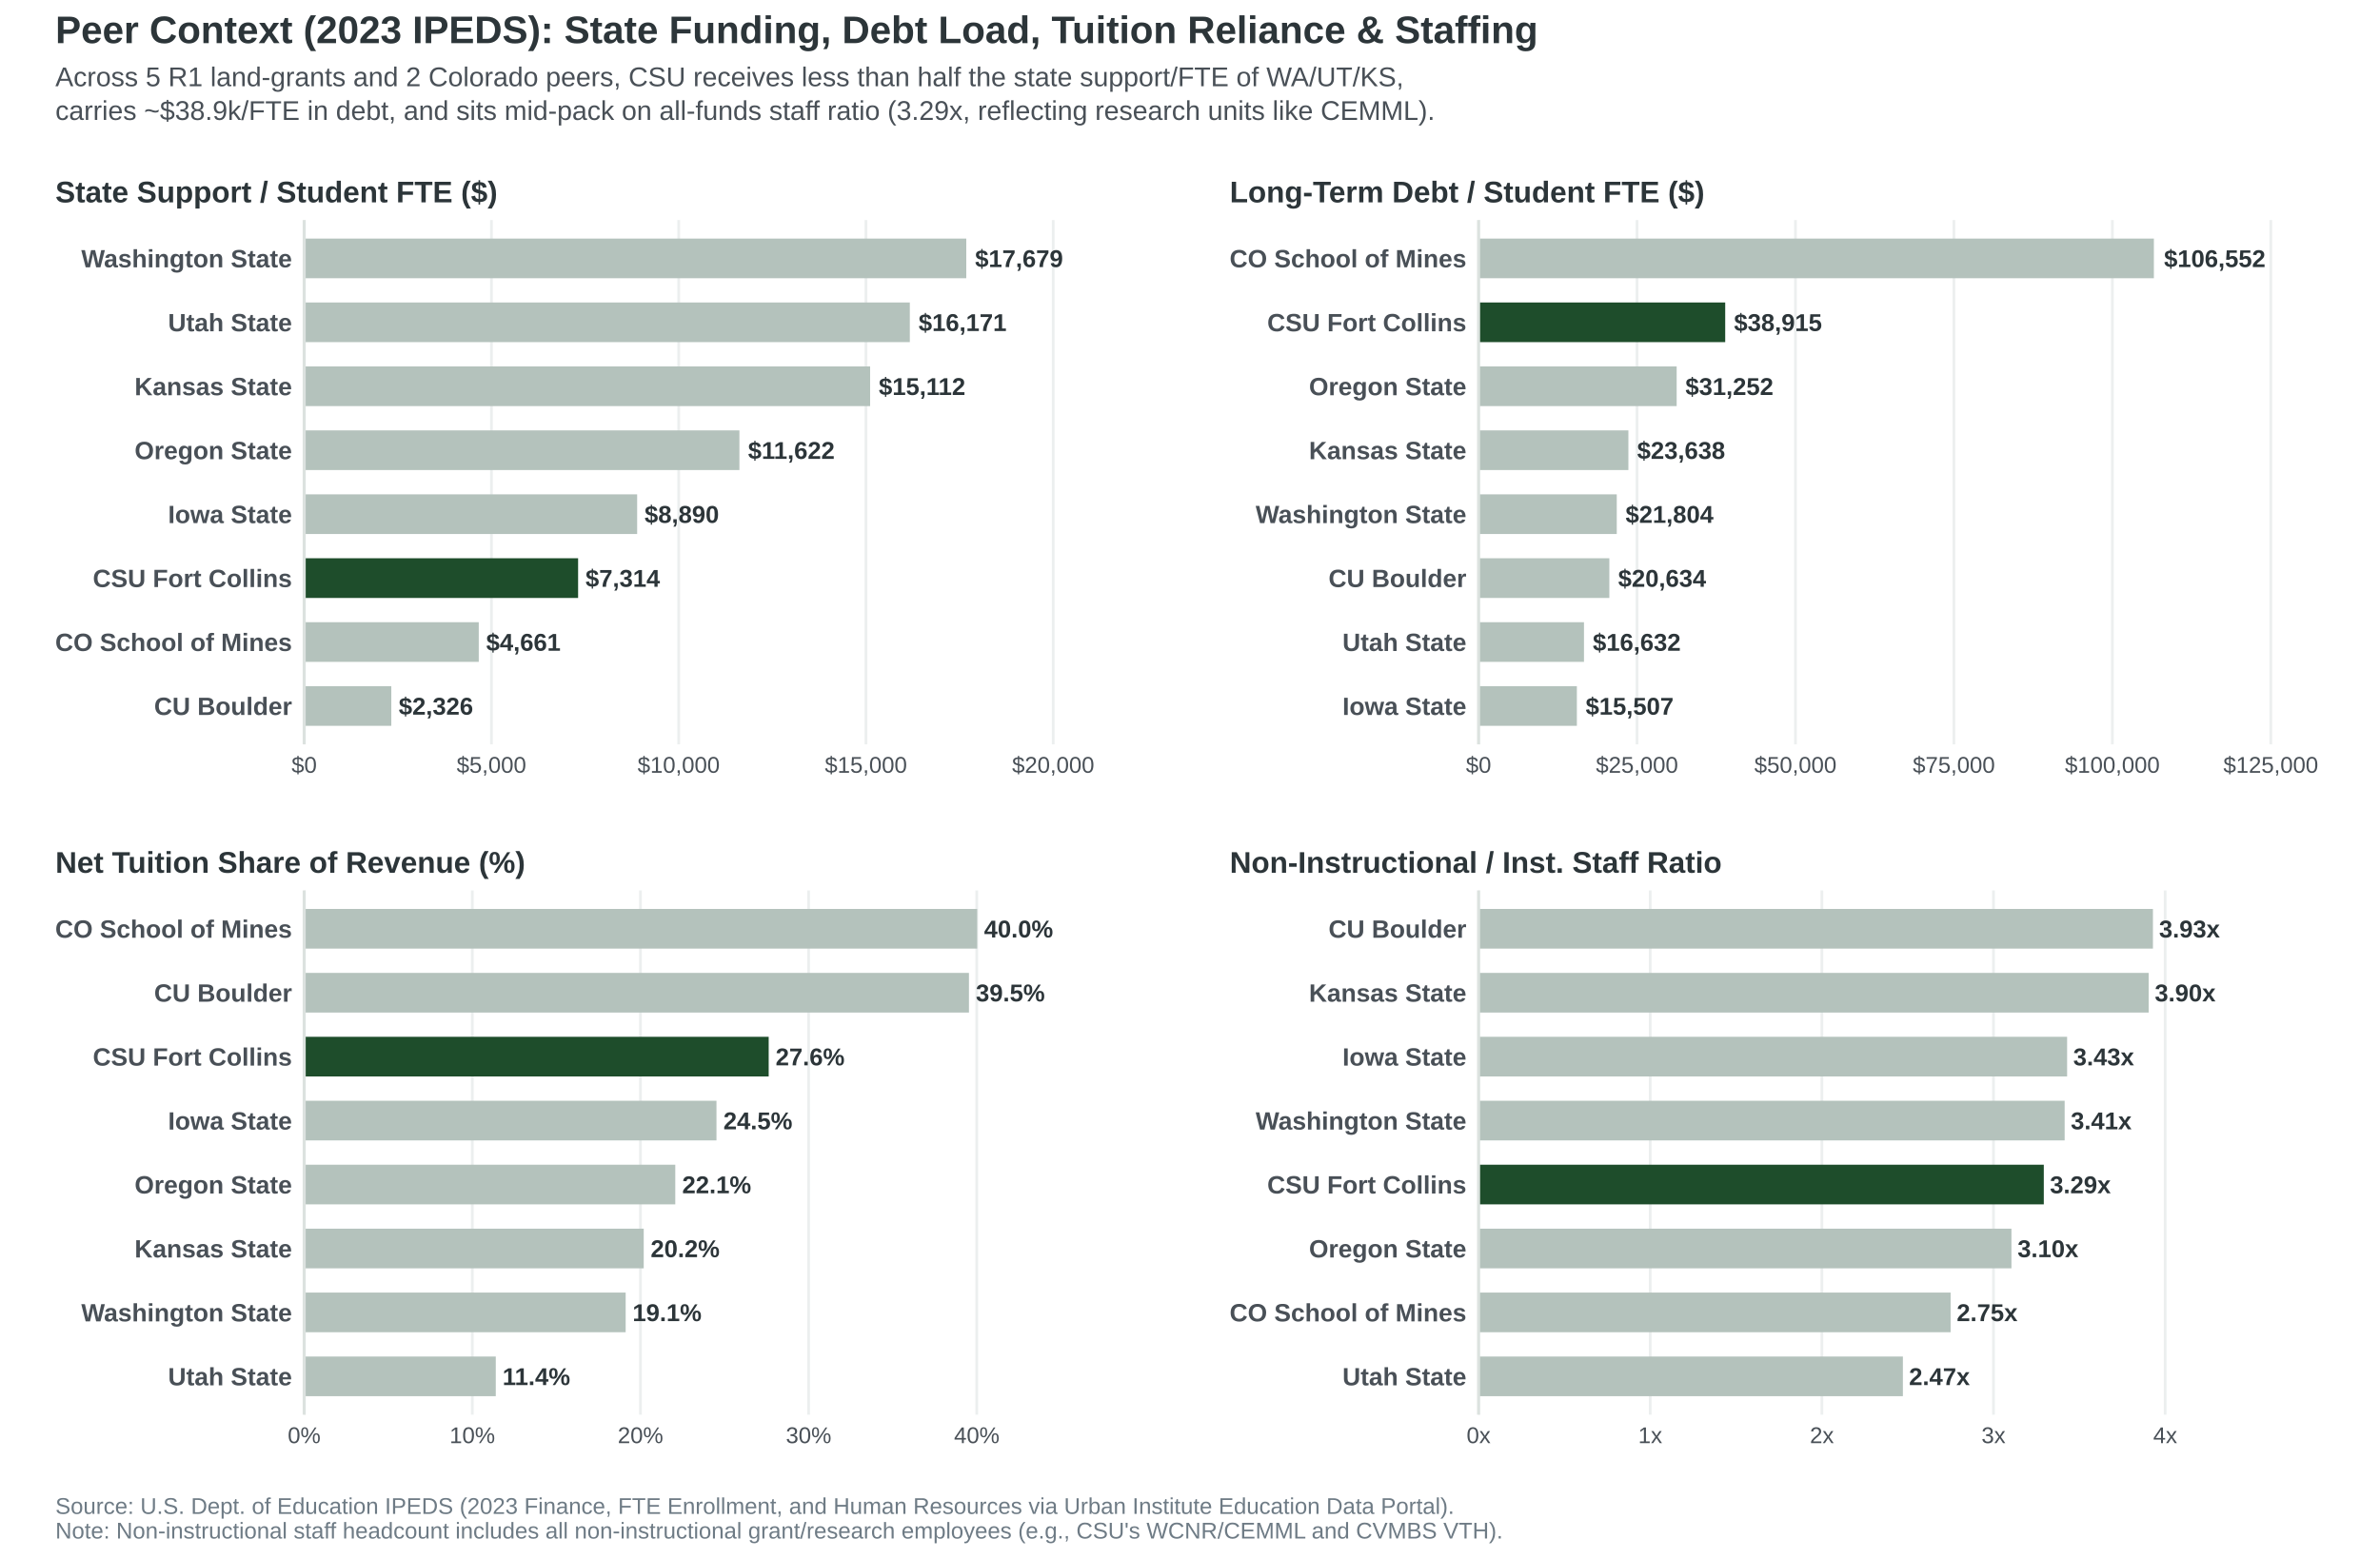
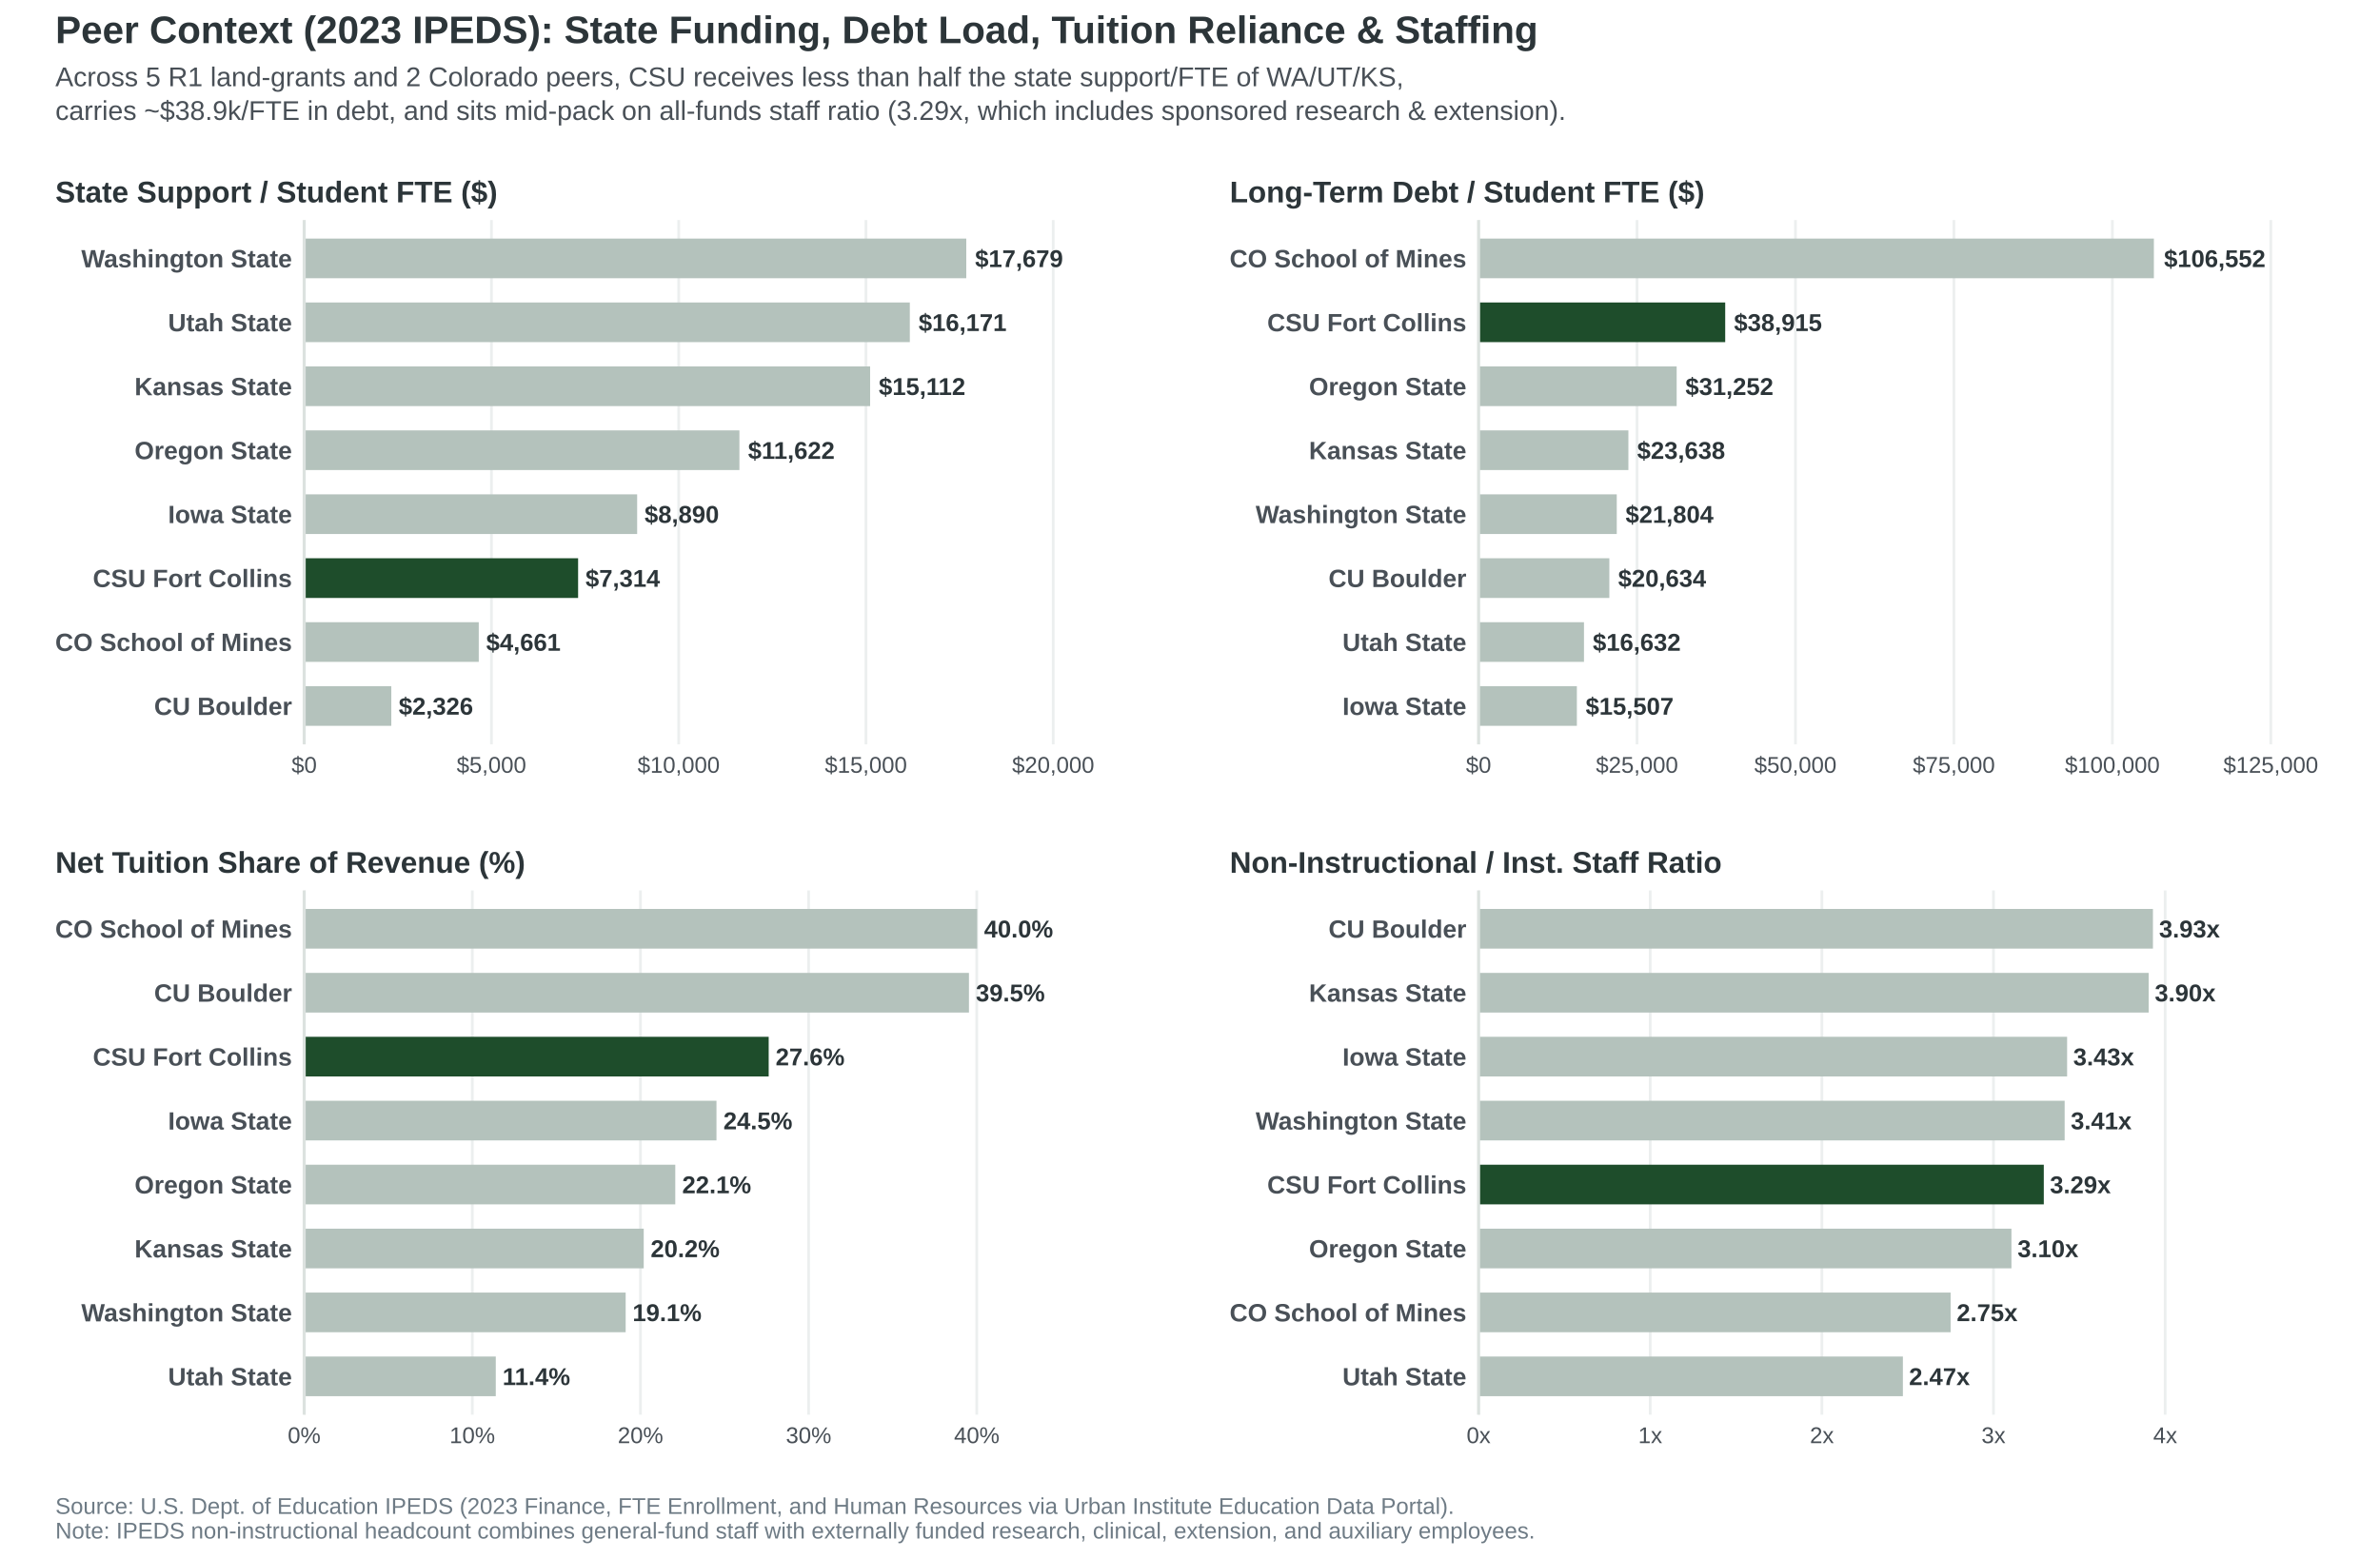
<svg xmlns="http://www.w3.org/2000/svg" width="835.20pt" height="547.20pt" viewBox="0 0 835.20 547.20">
  <g class="svglite">
    <defs>
      <style type="text/css">
    .svglite line, .svglite polyline, .svglite polygon, .svglite path, .svglite rect, .svglite circle {
      fill: none;
      stroke: #000000;
      stroke-linecap: round;
      stroke-linejoin: round;
      stroke-miterlimit: 10.00;
    }
    .svglite text {
      white-space: pre;
    }
    .svglite g.glyphgroup path {
      fill: inherit;
      stroke: none;
    }
  </style>
    </defs>
    <rect width="100%" height="100%" style="stroke: none; fill: #FFFFFF;" />
    <defs>
      <clipPath id="cpMC4wMHw4MzUuMjB8MC4wMHw1NDcuMjA=">
        <rect x="0.00" y="0.00" width="835.20" height="547.20" />
      </clipPath>
    </defs>
    <g clip-path="url(#cpMC4wMHw4MzUuMjB8MC4wMHw1NDcuMjA=)">
      <rect x="0.00" y="0.00" width="835.20" height="547.20" style="stroke-width: 1.07; stroke: #FFFFFF; fill: #FFFFFF;" />
    </g>
    <defs>
      <clipPath id="cpMTA2Ljc1fDgxMy43OHw3Ny4yM3w0OTYuNTg=">
        <rect x="106.75" y="77.23" width="707.03" height="419.36" />
      </clipPath>
    </defs>
    <g clip-path="url(#cpMTA2Ljc1fDgxMy43OHw3Ny4yM3w0OTYuNTg=)">
</g>
    <g clip-path="url(#cpMC4wMHw4MzUuMjB8MC4wMHw1NDcuMjA=)">
</g>
    <defs>
      <clipPath id="cpMTA2Ljc1fDgxMy43OHw3Ny4yM3wyNjEuMjc=">
        <rect x="106.75" y="77.23" width="707.03" height="184.05" />
      </clipPath>
    </defs>
    <g clip-path="url(#cpMTA2Ljc1fDgxMy43OHw3Ny4yM3wyNjEuMjc=)">
</g>
    <g clip-path="url(#cpMC4wMHw4MzUuMjB8MC4wMHw1NDcuMjA=)">
</g>
    <g clip-path="url(#cpMTA2Ljc1fDgxMy43OHw3Ny4yM3wyNjEuMjc=)">
</g>
    <g clip-path="url(#cpMC4wMHw4MzUuMjB8MC4wMHw1NDcuMjA=)">
</g>
    <defs>
      <clipPath id="cpNS40OHw0MTcuNjB8NDkuNTd8Mjg0Ljg4">
        <rect x="5.48" y="49.57" width="412.12" height="235.31" />
      </clipPath>
    </defs>
    <g clip-path="url(#cpNS40OHw0MTcuNjB8NDkuNTd8Mjg0Ljg4)">
      <rect x="5.48" y="49.57" width="412.12" height="235.31" style="stroke-width: 0.92; stroke: none; fill: #FFFFFF;" />
    </g>
    <g clip-path="url(#cpMC4wMHw4MzUuMjB8MC4wMHw1NDcuMjA=)">
</g>
    <defs>
      <clipPath id="cpNDE3LjYwfDgyOS43Mnw0OS41N3wyODQuODg=">
        <rect x="417.60" y="49.57" width="412.12" height="235.31" />
      </clipPath>
    </defs>
    <g clip-path="url(#cpNDE3LjYwfDgyOS43Mnw0OS41N3wyODQuODg=)">
      <rect x="417.60" y="49.57" width="412.12" height="235.31" style="stroke-width: 0.92; stroke: none; fill: #FFFFFF;" />
    </g>
    <g clip-path="url(#cpMC4wMHw4MzUuMjB8MC4wMHw1NDcuMjA=)">
</g>
    <defs>
      <clipPath id="cpMTA2Ljc1fDQwMS42Nnw3Ny4yM3wyNjEuMjc=">
        <rect x="106.75" y="77.23" width="294.91" height="184.05" />
      </clipPath>
    </defs>
    <g clip-path="url(#cpMTA2Ljc1fDQwMS42Nnw3Ny4yM3wyNjEuMjc=)">
      <rect x="106.75" y="77.23" width="294.91" height="184.05" style="stroke-width: 0.92; stroke: none; fill: #FFFFFF;" />
      <polyline points="106.75,261.27 106.75,77.23 " style="stroke-width: 0.96; stroke: #ECEFEF; stroke-linecap: butt;" />
      <polyline points="172.46,261.27 172.46,77.23 " style="stroke-width: 0.96; stroke: #ECEFEF; stroke-linecap: butt;" />
      <polyline points="238.17,261.27 238.17,77.23 " style="stroke-width: 0.96; stroke: #ECEFEF; stroke-linecap: butt;" />
      <polyline points="303.88,261.27 303.88,77.23 " style="stroke-width: 0.96; stroke: #ECEFEF; stroke-linecap: butt;" />
      <polyline points="369.59,261.27 369.59,77.23 " style="stroke-width: 0.96; stroke: #ECEFEF; stroke-linecap: butt;" />
      <rect x="106.75" y="195.96" width="96.12" height="13.92" style="stroke-width: 0.92; stroke: none; stroke-linecap: butt; stroke-linejoin: miter; fill: #1E4D2B;" />
      <rect x="106.75" y="218.40" width="61.26" height="13.92" style="stroke-width: 0.92; stroke: none; stroke-linecap: butt; stroke-linejoin: miter; fill: #B4C2BC;" />
      <rect x="106.75" y="151.07" width="152.73" height="13.92" style="stroke-width: 0.92; stroke: none; stroke-linecap: butt; stroke-linejoin: miter; fill: #B4C2BC;" />
      <rect x="106.75" y="128.63" width="198.60" height="13.92" style="stroke-width: 0.92; stroke: none; stroke-linecap: butt; stroke-linejoin: miter; fill: #B4C2BC;" />
      <rect x="106.75" y="83.74" width="232.34" height="13.92" style="stroke-width: 0.92; stroke: none; stroke-linecap: butt; stroke-linejoin: miter; fill: #B4C2BC;" />
      <rect x="106.75" y="240.85" width="30.57" height="13.92" style="stroke-width: 0.92; stroke: none; stroke-linecap: butt; stroke-linejoin: miter; fill: #B4C2BC;" />
      <rect x="106.75" y="106.18" width="212.53" height="13.92" style="stroke-width: 0.92; stroke: none; stroke-linecap: butt; stroke-linejoin: miter; fill: #B4C2BC;" />
      <rect x="106.75" y="173.52" width="116.84" height="13.92" style="stroke-width: 0.92; stroke: none; stroke-linecap: butt; stroke-linejoin: miter; fill: #B4C2BC;" />
      <text x="205.48" y="205.97" style="font-size: 8.54px; font-weight: bold;fill: #2C3539; font-family: &quot;Arial&quot;;" textLength="26.12px" lengthAdjust="spacingAndGlyphs">$7,314</text>
      <text x="170.62" y="228.42" style="font-size: 8.54px; font-weight: bold;fill: #2C3539; font-family: &quot;Arial&quot;;" textLength="26.12px" lengthAdjust="spacingAndGlyphs">$4,661</text>
      <text x="262.52" y="161.08" style="font-size: 8.54px; font-weight: bold;fill: #2C3539; font-family: &quot;Arial&quot;;" textLength="30.41px" lengthAdjust="spacingAndGlyphs">$11,622</text>
      <text x="308.39" y="138.64" style="font-size: 8.54px; font-weight: bold;fill: #2C3539; font-family: &quot;Arial&quot;;" textLength="30.41px" lengthAdjust="spacingAndGlyphs">$15,112</text>
      <text x="342.18" y="93.75" style="font-size: 8.54px; font-weight: bold;fill: #2C3539; font-family: &quot;Arial&quot;;" textLength="30.88px" lengthAdjust="spacingAndGlyphs">$17,679</text>
      <text x="139.93" y="250.86" style="font-size: 8.54px; font-weight: bold;fill: #2C3539; font-family: &quot;Arial&quot;;" textLength="26.12px" lengthAdjust="spacingAndGlyphs">$2,326</text>
      <text x="322.36" y="116.19" style="font-size: 8.54px; font-weight: bold;fill: #2C3539; font-family: &quot;Arial&quot;;" textLength="30.88px" lengthAdjust="spacingAndGlyphs">$16,171</text>
      <text x="226.20" y="183.53" style="font-size: 8.54px; font-weight: bold;fill: #2C3539; font-family: &quot;Arial&quot;;" textLength="26.12px" lengthAdjust="spacingAndGlyphs">$8,890</text>
    </g>
    <g clip-path="url(#cpMC4wMHw4MzUuMjB8MC4wMHw1NDcuMjA=)">
      <polyline points="106.75,261.27 106.75,77.23 " style="stroke-width: 1.07; stroke: #DCE2DF; stroke-linecap: butt;" />
      <text x="102.49" y="250.96" text-anchor="end" style="font-size: 8.80px; font-weight: bold;fill: #495057; font-family: &quot;Arial&quot;;" textLength="48.39px" lengthAdjust="spacingAndGlyphs">CU Boulder</text>
      <text x="102.49" y="228.51" text-anchor="end" style="font-size: 8.80px; font-weight: bold;fill: #495057; font-family: &quot;Arial&quot;;" textLength="83.06px" lengthAdjust="spacingAndGlyphs">CO School of Mines</text>
      <text x="102.49" y="206.07" text-anchor="end" style="font-size: 8.80px; font-weight: bold;fill: #495057; font-family: &quot;Arial&quot;;" textLength="69.88px" lengthAdjust="spacingAndGlyphs">CSU Fort Collins</text>
      <text x="102.49" y="183.62" text-anchor="end" style="font-size: 8.80px; font-weight: bold;fill: #495057; font-family: &quot;Arial&quot;;" textLength="43.48px" lengthAdjust="spacingAndGlyphs">Iowa State</text>
      <text x="102.49" y="161.18" text-anchor="end" style="font-size: 8.80px; font-weight: bold;fill: #495057; font-family: &quot;Arial&quot;;" textLength="55.22px" lengthAdjust="spacingAndGlyphs">Oregon State</text>
      <text x="102.49" y="138.73" text-anchor="end" style="font-size: 8.80px; font-weight: bold;fill: #495057; font-family: &quot;Arial&quot;;" textLength="55.23px" lengthAdjust="spacingAndGlyphs">Kansas State</text>
      <text x="102.49" y="116.29" text-anchor="end" style="font-size: 8.80px; font-weight: bold;fill: #495057; font-family: &quot;Arial&quot;;" textLength="43.48px" lengthAdjust="spacingAndGlyphs">Utah State</text>
      <text x="102.49" y="93.84" text-anchor="end" style="font-size: 8.80px; font-weight: bold;fill: #495057; font-family: &quot;Arial&quot;;" textLength="73.92px" lengthAdjust="spacingAndGlyphs">Washington State</text>
      <text x="106.75" y="271.24" text-anchor="middle" style="font-size: 7.98px;fill: #495057; font-family: &quot;Arial&quot;;" textLength="8.88px" lengthAdjust="spacingAndGlyphs">$0</text>
      <text x="172.46" y="271.24" text-anchor="middle" style="font-size: 7.98px;fill: #495057; font-family: &quot;Arial&quot;;" textLength="24.41px" lengthAdjust="spacingAndGlyphs">$5,000</text>
      <text x="238.17" y="271.24" text-anchor="middle" style="font-size: 7.98px;fill: #495057; font-family: &quot;Arial&quot;;" textLength="28.84px" lengthAdjust="spacingAndGlyphs">$10,000</text>
      <text x="303.88" y="271.24" text-anchor="middle" style="font-size: 7.98px;fill: #495057; font-family: &quot;Arial&quot;;" textLength="28.84px" lengthAdjust="spacingAndGlyphs">$15,000</text>
      <text x="369.59" y="271.24" text-anchor="middle" style="font-size: 7.98px;fill: #495057; font-family: &quot;Arial&quot;;" textLength="28.84px" lengthAdjust="spacingAndGlyphs">$20,000</text>
      <text x="19.43" y="71.03" style="font-size: 10.50px; font-weight: bold;fill: #2C3539; font-family: &quot;Arial&quot;;" textLength="155.16px" lengthAdjust="spacingAndGlyphs">State Support / Student FTE ($)</text>
    </g>
    <defs>
      <clipPath id="cpNTE4Ljg3fDgxMy43OHw3Ny4yM3wyNjEuMjc=">
        <rect x="518.87" y="77.23" width="294.91" height="184.05" />
      </clipPath>
    </defs>
    <g clip-path="url(#cpNTE4Ljg3fDgxMy43OHw3Ny4yM3wyNjEuMjc=)">
      <rect x="518.87" y="77.23" width="294.91" height="184.05" style="stroke-width: 0.92; stroke: none; fill: #FFFFFF;" />
      <polyline points="518.87,261.27 518.87,77.23 " style="stroke-width: 0.96; stroke: #ECEFEF; stroke-linecap: butt;" />
      <polyline points="574.47,261.27 574.47,77.23 " style="stroke-width: 0.96; stroke: #ECEFEF; stroke-linecap: butt;" />
      <polyline points="630.07,261.27 630.07,77.23 " style="stroke-width: 0.96; stroke: #ECEFEF; stroke-linecap: butt;" />
      <polyline points="685.67,261.27 685.67,77.23 " style="stroke-width: 0.96; stroke: #ECEFEF; stroke-linecap: butt;" />
      <polyline points="741.28,261.27 741.28,77.23 " style="stroke-width: 0.96; stroke: #ECEFEF; stroke-linecap: butt;" />
      <polyline points="796.88,261.27 796.88,77.23 " style="stroke-width: 0.96; stroke: #ECEFEF; stroke-linecap: butt;" />
      <rect x="518.87" y="106.18" width="86.55" height="13.92" style="stroke-width: 0.92; stroke: none; stroke-linecap: butt; stroke-linejoin: miter; fill: #1E4D2B;" />
      <rect x="518.87" y="83.74" width="236.98" height="13.92" style="stroke-width: 0.92; stroke: none; stroke-linecap: butt; stroke-linejoin: miter; fill: #B4C2BC;" />
      <rect x="518.87" y="128.63" width="69.51" height="13.92" style="stroke-width: 0.92; stroke: none; stroke-linecap: butt; stroke-linejoin: miter; fill: #B4C2BC;" />
      <rect x="518.87" y="151.07" width="52.57" height="13.92" style="stroke-width: 0.92; stroke: none; stroke-linecap: butt; stroke-linejoin: miter; fill: #B4C2BC;" />
      <rect x="518.87" y="173.52" width="48.49" height="13.92" style="stroke-width: 0.92; stroke: none; stroke-linecap: butt; stroke-linejoin: miter; fill: #B4C2BC;" />
      <rect x="518.87" y="195.96" width="45.89" height="13.92" style="stroke-width: 0.92; stroke: none; stroke-linecap: butt; stroke-linejoin: miter; fill: #B4C2BC;" />
      <rect x="518.87" y="218.40" width="36.99" height="13.92" style="stroke-width: 0.92; stroke: none; stroke-linecap: butt; stroke-linejoin: miter; fill: #B4C2BC;" />
      <rect x="518.87" y="240.85" width="34.49" height="13.92" style="stroke-width: 0.92; stroke: none; stroke-linecap: butt; stroke-linejoin: miter; fill: #B4C2BC;" />
      <text x="608.51" y="116.19" style="font-size: 8.54px; font-weight: bold;fill: #2C3539; font-family: &quot;Arial&quot;;" textLength="30.88px" lengthAdjust="spacingAndGlyphs">$38,915</text>
      <text x="759.41" y="93.75" style="font-size: 8.54px; font-weight: bold;fill: #2C3539; font-family: &quot;Arial&quot;;" textLength="35.62px" lengthAdjust="spacingAndGlyphs">$106,552</text>
      <text x="591.46" y="138.64" style="font-size: 8.54px; font-weight: bold;fill: #2C3539; font-family: &quot;Arial&quot;;" textLength="30.88px" lengthAdjust="spacingAndGlyphs">$31,252</text>
      <text x="574.53" y="161.08" style="font-size: 8.54px; font-weight: bold;fill: #2C3539; font-family: &quot;Arial&quot;;" textLength="30.88px" lengthAdjust="spacingAndGlyphs">$23,638</text>
      <text x="570.45" y="183.53" style="font-size: 8.54px; font-weight: bold;fill: #2C3539; font-family: &quot;Arial&quot;;" textLength="30.88px" lengthAdjust="spacingAndGlyphs">$21,804</text>
      <text x="567.85" y="205.97" style="font-size: 8.54px; font-weight: bold;fill: #2C3539; font-family: &quot;Arial&quot;;" textLength="30.88px" lengthAdjust="spacingAndGlyphs">$20,634</text>
      <text x="558.95" y="228.42" style="font-size: 8.54px; font-weight: bold;fill: #2C3539; font-family: &quot;Arial&quot;;" textLength="30.88px" lengthAdjust="spacingAndGlyphs">$16,632</text>
      <text x="556.45" y="250.86" style="font-size: 8.54px; font-weight: bold;fill: #2C3539; font-family: &quot;Arial&quot;;" textLength="30.88px" lengthAdjust="spacingAndGlyphs">$15,507</text>
    </g>
    <g clip-path="url(#cpMC4wMHw4MzUuMjB8MC4wMHw1NDcuMjA=)">
      <polyline points="518.87,261.27 518.87,77.23 " style="stroke-width: 1.07; stroke: #DCE2DF; stroke-linecap: butt;" />
      <text x="514.61" y="250.96" text-anchor="end" style="font-size: 8.80px; font-weight: bold;fill: #495057; font-family: &quot;Arial&quot;;" textLength="43.48px" lengthAdjust="spacingAndGlyphs">Iowa State</text>
      <text x="514.61" y="228.51" text-anchor="end" style="font-size: 8.80px; font-weight: bold;fill: #495057; font-family: &quot;Arial&quot;;" textLength="43.48px" lengthAdjust="spacingAndGlyphs">Utah State</text>
      <text x="514.61" y="206.07" text-anchor="end" style="font-size: 8.80px; font-weight: bold;fill: #495057; font-family: &quot;Arial&quot;;" textLength="48.39px" lengthAdjust="spacingAndGlyphs">CU Boulder</text>
      <text x="514.61" y="183.62" text-anchor="end" style="font-size: 8.80px; font-weight: bold;fill: #495057; font-family: &quot;Arial&quot;;" textLength="73.92px" lengthAdjust="spacingAndGlyphs">Washington State</text>
      <text x="514.61" y="161.18" text-anchor="end" style="font-size: 8.80px; font-weight: bold;fill: #495057; font-family: &quot;Arial&quot;;" textLength="55.23px" lengthAdjust="spacingAndGlyphs">Kansas State</text>
      <text x="514.61" y="138.73" text-anchor="end" style="font-size: 8.80px; font-weight: bold;fill: #495057; font-family: &quot;Arial&quot;;" textLength="55.22px" lengthAdjust="spacingAndGlyphs">Oregon State</text>
      <text x="514.61" y="116.29" text-anchor="end" style="font-size: 8.80px; font-weight: bold;fill: #495057; font-family: &quot;Arial&quot;;" textLength="69.88px" lengthAdjust="spacingAndGlyphs">CSU Fort Collins</text>
      <text x="514.61" y="93.84" text-anchor="end" style="font-size: 8.80px; font-weight: bold;fill: #495057; font-family: &quot;Arial&quot;;" textLength="83.06px" lengthAdjust="spacingAndGlyphs">CO School of Mines</text>
      <text x="518.87" y="271.24" text-anchor="middle" style="font-size: 7.98px;fill: #495057; font-family: &quot;Arial&quot;;" textLength="8.88px" lengthAdjust="spacingAndGlyphs">$0</text>
      <text x="574.47" y="271.24" text-anchor="middle" style="font-size: 7.98px;fill: #495057; font-family: &quot;Arial&quot;;" textLength="28.84px" lengthAdjust="spacingAndGlyphs">$25,000</text>
      <text x="630.07" y="271.24" text-anchor="middle" style="font-size: 7.98px;fill: #495057; font-family: &quot;Arial&quot;;" textLength="28.84px" lengthAdjust="spacingAndGlyphs">$50,000</text>
      <text x="685.67" y="271.24" text-anchor="middle" style="font-size: 7.98px;fill: #495057; font-family: &quot;Arial&quot;;" textLength="28.84px" lengthAdjust="spacingAndGlyphs">$75,000</text>
      <text x="741.28" y="271.24" text-anchor="middle" style="font-size: 7.98px;fill: #495057; font-family: &quot;Arial&quot;;" textLength="33.28px" lengthAdjust="spacingAndGlyphs">$100,000</text>
      <text x="796.88" y="271.24" text-anchor="middle" style="font-size: 7.98px;fill: #495057; font-family: &quot;Arial&quot;;" textLength="33.28px" lengthAdjust="spacingAndGlyphs">$125,000</text>
      <text x="431.55" y="71.03" style="font-size: 10.50px; font-weight: bold;fill: #2C3539; font-family: &quot;Arial&quot;;" textLength="166.61px" lengthAdjust="spacingAndGlyphs">Long-Term Debt / Student FTE ($)</text>
    </g>
    <defs>
      <clipPath id="cpMTA2Ljc1fDgxMy43OHwzMTIuNTR8NDk2LjU4">
        <rect x="106.75" y="312.54" width="707.03" height="184.05" />
      </clipPath>
    </defs>
    <g clip-path="url(#cpMTA2Ljc1fDgxMy43OHwzMTIuNTR8NDk2LjU4)">
</g>
    <g clip-path="url(#cpMC4wMHw4MzUuMjB8MC4wMHw1NDcuMjA=)">
</g>
    <g clip-path="url(#cpMTA2Ljc1fDgxMy43OHwzMTIuNTR8NDk2LjU4)">
</g>
    <g clip-path="url(#cpMC4wMHw4MzUuMjB8MC4wMHw1NDcuMjA=)">
</g>
    <defs>
      <clipPath id="cpNS40OHw0MTcuNjB8Mjg0Ljg4fDUyMC4xOQ==">
        <rect x="5.48" y="284.88" width="412.12" height="235.31" />
      </clipPath>
    </defs>
    <g clip-path="url(#cpNS40OHw0MTcuNjB8Mjg0Ljg4fDUyMC4xOQ==)">
      <rect x="5.48" y="284.88" width="412.12" height="235.31" style="stroke-width: 0.92; stroke: none; fill: #FFFFFF;" />
    </g>
    <g clip-path="url(#cpMC4wMHw4MzUuMjB8MC4wMHw1NDcuMjA=)">
</g>
    <defs>
      <clipPath id="cpNDE3LjYwfDgyOS43MnwyODQuODh8NTIwLjE5">
        <rect x="417.60" y="284.88" width="412.12" height="235.31" />
      </clipPath>
    </defs>
    <g clip-path="url(#cpNDE3LjYwfDgyOS43MnwyODQuODh8NTIwLjE5)">
      <rect x="417.60" y="284.88" width="412.12" height="235.31" style="stroke-width: 0.92; stroke: none; fill: #FFFFFF;" />
    </g>
    <g clip-path="url(#cpMC4wMHw4MzUuMjB8MC4wMHw1NDcuMjA=)">
</g>
    <defs>
      <clipPath id="cpMTA2Ljc1fDQwMS42NnwzMTIuNTR8NDk2LjU4">
        <rect x="106.75" y="312.54" width="294.91" height="184.05" />
      </clipPath>
    </defs>
    <g clip-path="url(#cpMTA2Ljc1fDQwMS42NnwzMTIuNTR8NDk2LjU4)">
      <rect x="106.75" y="312.54" width="294.91" height="184.05" style="stroke-width: 0.92; stroke: none; fill: #FFFFFF;" />
      <polyline points="106.75,496.58 106.75,312.54 " style="stroke-width: 0.96; stroke: #ECEFEF; stroke-linecap: butt;" />
      <polyline points="165.75,496.58 165.75,312.54 " style="stroke-width: 0.96; stroke: #ECEFEF; stroke-linecap: butt;" />
      <polyline points="224.76,496.58 224.76,312.54 " style="stroke-width: 0.96; stroke: #ECEFEF; stroke-linecap: butt;" />
      <polyline points="283.77,496.58 283.77,312.54 " style="stroke-width: 0.96; stroke: #ECEFEF; stroke-linecap: butt;" />
      <polyline points="342.77,496.58 342.77,312.54 " style="stroke-width: 0.96; stroke: #ECEFEF; stroke-linecap: butt;" />
      <rect x="106.75" y="363.93" width="163.00" height="13.92" style="stroke-width: 0.92; stroke: none; stroke-linecap: butt; stroke-linejoin: miter; fill: #1E4D2B;" />
      <rect x="106.75" y="319.04" width="236.17" height="13.92" style="stroke-width: 0.92; stroke: none; stroke-linecap: butt; stroke-linejoin: miter; fill: #B4C2BC;" />
      <rect x="106.75" y="408.82" width="130.22" height="13.92" style="stroke-width: 0.92; stroke: none; stroke-linecap: butt; stroke-linejoin: miter; fill: #B4C2BC;" />
      <rect x="106.75" y="431.27" width="119.15" height="13.92" style="stroke-width: 0.92; stroke: none; stroke-linecap: butt; stroke-linejoin: miter; fill: #B4C2BC;" />
      <rect x="106.75" y="453.71" width="112.81" height="13.92" style="stroke-width: 0.92; stroke: none; stroke-linecap: butt; stroke-linejoin: miter; fill: #B4C2BC;" />
      <rect x="106.75" y="341.49" width="233.28" height="13.92" style="stroke-width: 0.92; stroke: none; stroke-linecap: butt; stroke-linejoin: miter; fill: #B4C2BC;" />
      <rect x="106.75" y="476.16" width="67.23" height="13.92" style="stroke-width: 0.92; stroke: none; stroke-linecap: butt; stroke-linejoin: miter; fill: #B4C2BC;" />
      <rect x="106.75" y="386.38" width="144.68" height="13.92" style="stroke-width: 0.92; stroke: none; stroke-linecap: butt; stroke-linejoin: miter; fill: #B4C2BC;" />
      <text x="272.17" y="373.95" style="font-size: 8.54px; font-weight: bold;fill: #2C3539; font-family: &quot;Arial&quot;;" textLength="24.20px" lengthAdjust="spacingAndGlyphs">27.6%</text>
      <text x="345.34" y="329.06" style="font-size: 8.54px; font-weight: bold;fill: #2C3539; font-family: &quot;Arial&quot;;" textLength="24.20px" lengthAdjust="spacingAndGlyphs">40.0%</text>
      <text x="239.39" y="418.84" style="font-size: 8.54px; font-weight: bold;fill: #2C3539; font-family: &quot;Arial&quot;;" textLength="24.20px" lengthAdjust="spacingAndGlyphs">22.1%</text>
      <text x="228.32" y="441.28" style="font-size: 8.54px; font-weight: bold;fill: #2C3539; font-family: &quot;Arial&quot;;" textLength="24.20px" lengthAdjust="spacingAndGlyphs">20.2%</text>
      <text x="221.98" y="463.73" style="font-size: 8.54px; font-weight: bold;fill: #2C3539; font-family: &quot;Arial&quot;;" textLength="24.20px" lengthAdjust="spacingAndGlyphs">19.1%</text>
      <text x="342.45" y="351.50" style="font-size: 8.54px; font-weight: bold;fill: #2C3539; font-family: &quot;Arial&quot;;" textLength="24.20px" lengthAdjust="spacingAndGlyphs">39.5%</text>
      <text x="176.35" y="486.17" style="font-size: 8.54px; font-weight: bold;fill: #2C3539; font-family: &quot;Arial&quot;;" textLength="23.73px" lengthAdjust="spacingAndGlyphs">11.4%</text>
      <text x="253.85" y="396.39" style="font-size: 8.54px; font-weight: bold;fill: #2C3539; font-family: &quot;Arial&quot;;" textLength="24.20px" lengthAdjust="spacingAndGlyphs">24.5%</text>
    </g>
    <g clip-path="url(#cpMC4wMHw4MzUuMjB8MC4wMHw1NDcuMjA=)">
      <polyline points="106.75,496.58 106.75,312.54 " style="stroke-width: 1.07; stroke: #DCE2DF; stroke-linecap: butt;" />
      <text x="102.49" y="486.27" text-anchor="end" style="font-size: 8.80px; font-weight: bold;fill: #495057; font-family: &quot;Arial&quot;;" textLength="43.48px" lengthAdjust="spacingAndGlyphs">Utah State</text>
      <text x="102.49" y="463.82" text-anchor="end" style="font-size: 8.80px; font-weight: bold;fill: #495057; font-family: &quot;Arial&quot;;" textLength="73.92px" lengthAdjust="spacingAndGlyphs">Washington State</text>
      <text x="102.49" y="441.38" text-anchor="end" style="font-size: 8.80px; font-weight: bold;fill: #495057; font-family: &quot;Arial&quot;;" textLength="55.23px" lengthAdjust="spacingAndGlyphs">Kansas State</text>
      <text x="102.49" y="418.93" text-anchor="end" style="font-size: 8.80px; font-weight: bold;fill: #495057; font-family: &quot;Arial&quot;;" textLength="55.22px" lengthAdjust="spacingAndGlyphs">Oregon State</text>
      <text x="102.49" y="396.49" text-anchor="end" style="font-size: 8.80px; font-weight: bold;fill: #495057; font-family: &quot;Arial&quot;;" textLength="43.48px" lengthAdjust="spacingAndGlyphs">Iowa State</text>
      <text x="102.49" y="374.04" text-anchor="end" style="font-size: 8.80px; font-weight: bold;fill: #495057; font-family: &quot;Arial&quot;;" textLength="69.88px" lengthAdjust="spacingAndGlyphs">CSU Fort Collins</text>
      <text x="102.49" y="351.60" text-anchor="end" style="font-size: 8.80px; font-weight: bold;fill: #495057; font-family: &quot;Arial&quot;;" textLength="48.39px" lengthAdjust="spacingAndGlyphs">CU Boulder</text>
      <text x="102.49" y="329.15" text-anchor="end" style="font-size: 8.80px; font-weight: bold;fill: #495057; font-family: &quot;Arial&quot;;" textLength="83.06px" lengthAdjust="spacingAndGlyphs">CO School of Mines</text>
      <text x="106.75" y="506.55" text-anchor="middle" style="font-size: 7.98px;fill: #495057; font-family: &quot;Arial&quot;;" textLength="11.52px" lengthAdjust="spacingAndGlyphs">0%</text>
      <text x="165.75" y="506.55" text-anchor="middle" style="font-size: 7.98px;fill: #495057; font-family: &quot;Arial&quot;;" textLength="15.95px" lengthAdjust="spacingAndGlyphs">10%</text>
      <text x="224.76" y="506.55" text-anchor="middle" style="font-size: 7.98px;fill: #495057; font-family: &quot;Arial&quot;;" textLength="15.95px" lengthAdjust="spacingAndGlyphs">20%</text>
      <text x="283.77" y="506.55" text-anchor="middle" style="font-size: 7.98px;fill: #495057; font-family: &quot;Arial&quot;;" textLength="15.95px" lengthAdjust="spacingAndGlyphs">30%</text>
      <text x="342.77" y="506.55" text-anchor="middle" style="font-size: 7.98px;fill: #495057; font-family: &quot;Arial&quot;;" textLength="15.95px" lengthAdjust="spacingAndGlyphs">40%</text>
      <text x="19.43" y="306.34" style="font-size: 10.50px; font-weight: bold;fill: #2C3539; font-family: &quot;Arial&quot;;" textLength="164.92px" lengthAdjust="spacingAndGlyphs">Net Tuition Share of Revenue (%)</text>
    </g>
    <defs>
      <clipPath id="cpNTE4Ljg3fDgxMy43OHwzMTIuNTR8NDk2LjU4">
        <rect x="518.87" y="312.54" width="294.91" height="184.05" />
      </clipPath>
    </defs>
    <g clip-path="url(#cpNTE4Ljg3fDgxMy43OHwzMTIuNTR8NDk2LjU4)">
      <rect x="518.87" y="312.54" width="294.91" height="184.05" style="stroke-width: 0.92; stroke: none; fill: #FFFFFF;" />
      <polyline points="518.87,496.58 518.87,312.54 " style="stroke-width: 0.96; stroke: #ECEFEF; stroke-linecap: butt;" />
      <polyline points="579.10,496.58 579.10,312.54 " style="stroke-width: 0.96; stroke: #ECEFEF; stroke-linecap: butt;" />
      <polyline points="639.34,496.58 639.34,312.54 " style="stroke-width: 0.96; stroke: #ECEFEF; stroke-linecap: butt;" />
      <polyline points="699.57,496.58 699.57,312.54 " style="stroke-width: 0.96; stroke: #ECEFEF; stroke-linecap: butt;" />
      <polyline points="759.81,496.58 759.81,312.54 " style="stroke-width: 0.96; stroke: #ECEFEF; stroke-linecap: butt;" />
      <rect x="518.87" y="408.82" width="198.35" height="13.92" style="stroke-width: 0.92; stroke: none; stroke-linecap: butt; stroke-linejoin: miter; fill: #1E4D2B;" />
      <rect x="518.87" y="453.71" width="165.65" height="13.92" style="stroke-width: 0.92; stroke: none; stroke-linecap: butt; stroke-linejoin: miter; fill: #B4C2BC;" />
      <rect x="518.87" y="431.27" width="186.99" height="13.92" style="stroke-width: 0.92; stroke: none; stroke-linecap: butt; stroke-linejoin: miter; fill: #B4C2BC;" />
      <rect x="518.87" y="341.49" width="235.15" height="13.92" style="stroke-width: 0.92; stroke: none; stroke-linecap: butt; stroke-linejoin: miter; fill: #B4C2BC;" />
      <rect x="518.87" y="386.38" width="205.67" height="13.92" style="stroke-width: 0.92; stroke: none; stroke-linecap: butt; stroke-linejoin: miter; fill: #B4C2BC;" />
      <rect x="518.87" y="319.04" width="236.65" height="13.92" style="stroke-width: 0.92; stroke: none; stroke-linecap: butt; stroke-linejoin: miter; fill: #B4C2BC;" />
      <rect x="518.87" y="476.16" width="148.90" height="13.92" style="stroke-width: 0.92; stroke: none; stroke-linecap: butt; stroke-linejoin: miter; fill: #B4C2BC;" />
      <rect x="518.87" y="363.93" width="206.53" height="13.92" style="stroke-width: 0.92; stroke: none; stroke-linecap: butt; stroke-linejoin: miter; fill: #B4C2BC;" />
      <text x="719.36" y="418.84" style="font-size: 8.54px; font-weight: bold;fill: #2C3539; font-family: &quot;Arial&quot;;" textLength="21.38px" lengthAdjust="spacingAndGlyphs">3.29x</text>
      <text x="686.65" y="463.73" style="font-size: 8.54px; font-weight: bold;fill: #2C3539; font-family: &quot;Arial&quot;;" textLength="21.38px" lengthAdjust="spacingAndGlyphs">2.75x</text>
      <text x="708.00" y="441.28" style="font-size: 8.54px; font-weight: bold;fill: #2C3539; font-family: &quot;Arial&quot;;" textLength="21.38px" lengthAdjust="spacingAndGlyphs">3.10x</text>
      <text x="756.16" y="351.50" style="font-size: 8.54px; font-weight: bold;fill: #2C3539; font-family: &quot;Arial&quot;;" textLength="21.38px" lengthAdjust="spacingAndGlyphs">3.90x</text>
      <text x="726.67" y="396.39" style="font-size: 8.54px; font-weight: bold;fill: #2C3539; font-family: &quot;Arial&quot;;" textLength="21.38px" lengthAdjust="spacingAndGlyphs">3.41x</text>
      <text x="757.66" y="329.06" style="font-size: 8.54px; font-weight: bold;fill: #2C3539; font-family: &quot;Arial&quot;;" textLength="21.38px" lengthAdjust="spacingAndGlyphs">3.93x</text>
      <text x="669.91" y="486.17" style="font-size: 8.54px; font-weight: bold;fill: #2C3539; font-family: &quot;Arial&quot;;" textLength="21.38px" lengthAdjust="spacingAndGlyphs">2.47x</text>
      <text x="727.54" y="373.95" style="font-size: 8.54px; font-weight: bold;fill: #2C3539; font-family: &quot;Arial&quot;;" textLength="21.38px" lengthAdjust="spacingAndGlyphs">3.43x</text>
    </g>
    <g clip-path="url(#cpMC4wMHw4MzUuMjB8MC4wMHw1NDcuMjA=)">
      <polyline points="518.87,496.58 518.87,312.54 " style="stroke-width: 1.07; stroke: #DCE2DF; stroke-linecap: butt;" />
      <text x="514.61" y="486.27" text-anchor="end" style="font-size: 8.80px; font-weight: bold;fill: #495057; font-family: &quot;Arial&quot;;" textLength="43.48px" lengthAdjust="spacingAndGlyphs">Utah State</text>
      <text x="514.61" y="463.82" text-anchor="end" style="font-size: 8.80px; font-weight: bold;fill: #495057; font-family: &quot;Arial&quot;;" textLength="83.06px" lengthAdjust="spacingAndGlyphs">CO School of Mines</text>
      <text x="514.61" y="441.38" text-anchor="end" style="font-size: 8.80px; font-weight: bold;fill: #495057; font-family: &quot;Arial&quot;;" textLength="55.22px" lengthAdjust="spacingAndGlyphs">Oregon State</text>
      <text x="514.61" y="418.93" text-anchor="end" style="font-size: 8.80px; font-weight: bold;fill: #495057; font-family: &quot;Arial&quot;;" textLength="69.88px" lengthAdjust="spacingAndGlyphs">CSU Fort Collins</text>
      <text x="514.61" y="396.49" text-anchor="end" style="font-size: 8.80px; font-weight: bold;fill: #495057; font-family: &quot;Arial&quot;;" textLength="73.92px" lengthAdjust="spacingAndGlyphs">Washington State</text>
      <text x="514.61" y="374.04" text-anchor="end" style="font-size: 8.80px; font-weight: bold;fill: #495057; font-family: &quot;Arial&quot;;" textLength="43.48px" lengthAdjust="spacingAndGlyphs">Iowa State</text>
      <text x="514.61" y="351.60" text-anchor="end" style="font-size: 8.80px; font-weight: bold;fill: #495057; font-family: &quot;Arial&quot;;" textLength="55.23px" lengthAdjust="spacingAndGlyphs">Kansas State</text>
      <text x="514.61" y="329.15" text-anchor="end" style="font-size: 8.80px; font-weight: bold;fill: #495057; font-family: &quot;Arial&quot;;" textLength="48.39px" lengthAdjust="spacingAndGlyphs">CU Boulder</text>
      <text x="518.87" y="506.55" text-anchor="middle" style="font-size: 7.98px;fill: #495057; font-family: &quot;Arial&quot;;" textLength="8.42px" lengthAdjust="spacingAndGlyphs">0x</text>
      <text x="579.10" y="506.55" text-anchor="middle" style="font-size: 7.98px;fill: #495057; font-family: &quot;Arial&quot;;" textLength="8.42px" lengthAdjust="spacingAndGlyphs">1x</text>
      <text x="639.34" y="506.55" text-anchor="middle" style="font-size: 7.98px;fill: #495057; font-family: &quot;Arial&quot;;" textLength="8.42px" lengthAdjust="spacingAndGlyphs">2x</text>
      <text x="699.57" y="506.55" text-anchor="middle" style="font-size: 7.98px;fill: #495057; font-family: &quot;Arial&quot;;" textLength="8.42px" lengthAdjust="spacingAndGlyphs">3x</text>
      <text x="759.81" y="506.55" text-anchor="middle" style="font-size: 7.98px;fill: #495057; font-family: &quot;Arial&quot;;" textLength="8.42px" lengthAdjust="spacingAndGlyphs">4x</text>
      <text x="431.55" y="306.34" style="font-size: 10.50px; font-weight: bold;fill: #2C3539; font-family: &quot;Arial&quot;;" textLength="172.70px" lengthAdjust="spacingAndGlyphs">Non-Instructional / Inst. Staff Ratio</text>
      <text x="19.43" y="531.40" style="font-size: 8.00px;fill: #6E7B85; font-family: &quot;Arial&quot;;" textLength="491.17px" lengthAdjust="spacingAndGlyphs">Source: U.S. Dept. of Education IPEDS (2023 Finance, FTE Enrollment, and Human Resources via Urban Institute Education Data Portal).</text>
-       <text x="19.43" y="540.04" style="font-size: 8.00px;fill: #6E7B85; font-family: &quot;Arial&quot;;" textLength="508.27px" lengthAdjust="spacingAndGlyphs">Note: Non-instructional staff headcount includes all non-instructional grant/research employees (e.g., CSU's WCNR/CEMML and CVMBS VTH).</text>
+       <text x="19.43" y="540.04" style="font-size: 8.00px;fill: #6E7B85; font-family: &quot;Arial&quot;;" textLength="519.55px" lengthAdjust="spacingAndGlyphs">Note: IPEDS non-instructional headcount combines general-fund staff with externally funded research, clinical, extension, and auxiliary employees.</text>
      <text x="19.43" y="30.26" style="font-size: 9.50px;fill: #495057; font-family: &quot;Arial&quot;;" textLength="29.03px" lengthAdjust="spacingAndGlyphs">Across</text>
      <text x="51.10" y="30.26" style="font-size: 9.50px;fill: #495057; font-family: &quot;Arial&quot;;" textLength="5.28px" lengthAdjust="spacingAndGlyphs">5</text>
      <text x="59.02" y="30.26" style="font-size: 9.50px;fill: #495057; font-family: &quot;Arial&quot;;" textLength="12.14px" lengthAdjust="spacingAndGlyphs">R1</text>
      <text x="73.80" y="30.26" style="font-size: 9.50px;fill: #495057; font-family: &quot;Arial&quot;;" textLength="47.50px" lengthAdjust="spacingAndGlyphs">land-grants</text>
      <text x="123.94" y="30.26" style="font-size: 9.50px;fill: #495057; font-family: &quot;Arial&quot;;" textLength="15.84px" lengthAdjust="spacingAndGlyphs">and</text>
      <text x="142.43" y="30.26" style="font-size: 9.50px;fill: #495057; font-family: &quot;Arial&quot;;" textLength="5.28px" lengthAdjust="spacingAndGlyphs">2</text>
      <text x="150.35" y="30.26" style="font-size: 9.50px;fill: #495057; font-family: &quot;Arial&quot;;" textLength="38.53px" lengthAdjust="spacingAndGlyphs">Colorado</text>
      <text x="191.52" y="30.26" style="font-size: 9.50px;fill: #495057; font-family: &quot;Arial&quot;;" textLength="26.39px" lengthAdjust="spacingAndGlyphs">peers,</text>
      <text x="220.55" y="30.26" style="font-size: 9.50px;fill: #495057; font-family: &quot;Arial&quot;;" textLength="20.06px" lengthAdjust="spacingAndGlyphs">CSU</text>
      <text x="243.26" y="30.26" style="font-size: 9.50px;fill: #495057; font-family: &quot;Arial&quot;;" textLength="35.36px" lengthAdjust="spacingAndGlyphs">receives</text>
      <text x="281.26" y="30.26" style="font-size: 9.50px;fill: #495057; font-family: &quot;Arial&quot;;" textLength="16.89px" lengthAdjust="spacingAndGlyphs">less</text>
      <text x="300.79" y="30.26" style="font-size: 9.50px;fill: #495057; font-family: &quot;Arial&quot;;" textLength="18.48px" lengthAdjust="spacingAndGlyphs">than</text>
      <text x="321.91" y="30.26" style="font-size: 9.50px;fill: #495057; font-family: &quot;Arial&quot;;" textLength="15.31px" lengthAdjust="spacingAndGlyphs">half</text>
      <text x="339.86" y="30.26" style="font-size: 9.50px;fill: #495057; font-family: &quot;Arial&quot;;" textLength="13.20px" lengthAdjust="spacingAndGlyphs">the</text>
      <text x="355.71" y="30.26" style="font-size: 9.50px;fill: #495057; font-family: &quot;Arial&quot;;" textLength="20.59px" lengthAdjust="spacingAndGlyphs">state</text>
      <text x="378.94" y="30.26" style="font-size: 9.50px;fill: #495057; font-family: &quot;Arial&quot;;" textLength="52.25px" lengthAdjust="spacingAndGlyphs">support/FTE</text>
      <text x="433.83" y="30.26" style="font-size: 9.50px;fill: #495057; font-family: &quot;Arial&quot;;" textLength="7.92px" lengthAdjust="spacingAndGlyphs">of</text>
      <text x="444.40" y="30.26" style="font-size: 9.50px;fill: #495057; font-family: &quot;Arial&quot;;" textLength="48.22px" lengthAdjust="spacingAndGlyphs">WA/UT/KS,</text>
      <text x="19.43" y="42.09" style="font-size: 9.50px;fill: #495057; font-family: &quot;Arial&quot;;" textLength="28.48px" lengthAdjust="spacingAndGlyphs">carries</text>
      <text x="50.55" y="42.09" style="font-size: 9.50px;fill: #495057; font-family: &quot;Arial&quot;;" textLength="54.64px" lengthAdjust="spacingAndGlyphs">~$38.9k/FTE</text>
      <text x="107.83" y="42.09" style="font-size: 9.50px;fill: #495057; font-family: &quot;Arial&quot;;" textLength="7.39px" lengthAdjust="spacingAndGlyphs">in</text>
      <text x="117.86" y="42.09" style="font-size: 9.50px;fill: #495057; font-family: &quot;Arial&quot;;" textLength="21.12px" lengthAdjust="spacingAndGlyphs">debt,</text>
      <text x="141.63" y="42.09" style="font-size: 9.50px;fill: #495057; font-family: &quot;Arial&quot;;" textLength="15.84px" lengthAdjust="spacingAndGlyphs">and</text>
      <text x="160.11" y="42.09" style="font-size: 9.50px;fill: #495057; font-family: &quot;Arial&quot;;" textLength="14.25px" lengthAdjust="spacingAndGlyphs">sits</text>
      <text x="177.01" y="42.09" style="font-size: 9.50px;fill: #495057; font-family: &quot;Arial&quot;;" textLength="38.52px" lengthAdjust="spacingAndGlyphs">mid-pack</text>
      <text x="218.16" y="42.09" style="font-size: 9.50px;fill: #495057; font-family: &quot;Arial&quot;;" textLength="10.56px" lengthAdjust="spacingAndGlyphs">on</text>
      <text x="231.36" y="42.09" style="font-size: 9.50px;fill: #495057; font-family: &quot;Arial&quot;;" textLength="35.89px" lengthAdjust="spacingAndGlyphs">all-funds</text>
      <text x="269.90" y="42.09" style="font-size: 9.50px;fill: #495057; font-family: &quot;Arial&quot;;" textLength="17.78px" lengthAdjust="spacingAndGlyphs">staff</text>
      <text x="290.32" y="42.09" style="font-size: 9.50px;fill: #495057; font-family: &quot;Arial&quot;;" textLength="18.47px" lengthAdjust="spacingAndGlyphs">ratio</text>
      <text x="311.43" y="42.09" style="font-size: 9.50px;fill: #495057; font-family: &quot;Arial&quot;;" textLength="29.03px" lengthAdjust="spacingAndGlyphs">(3.29x,</text>
-       <text x="343.10" y="42.09" style="font-size: 9.50px;fill: #495057; font-family: &quot;Arial&quot;;" textLength="38.53px" lengthAdjust="spacingAndGlyphs">reflecting</text>
-       <text x="384.27" y="42.09" style="font-size: 9.50px;fill: #495057; font-family: &quot;Arial&quot;;" textLength="36.94px" lengthAdjust="spacingAndGlyphs">research</text>
-       <text x="423.85" y="42.09" style="font-size: 9.50px;fill: #495057; font-family: &quot;Arial&quot;;" textLength="20.06px" lengthAdjust="spacingAndGlyphs">units</text>
-       <text x="446.55" y="42.09" style="font-size: 9.50px;fill: #495057; font-family: &quot;Arial&quot;;" textLength="14.25px" lengthAdjust="spacingAndGlyphs">like</text>
-       <text x="463.44" y="42.09" style="font-size: 9.50px;fill: #495057; font-family: &quot;Arial&quot;;" textLength="40.09px" lengthAdjust="spacingAndGlyphs">CEMML).</text>
+       <text x="343.10" y="42.09" style="font-size: 9.50px;fill: #495057; font-family: &quot;Arial&quot;;" textLength="24.28px" lengthAdjust="spacingAndGlyphs">which</text>
+       <text x="370.02" y="42.09" style="font-size: 9.50px;fill: #495057; font-family: &quot;Arial&quot;;" textLength="34.84px" lengthAdjust="spacingAndGlyphs">includes</text>
+       <text x="407.51" y="42.09" style="font-size: 9.50px;fill: #495057; font-family: &quot;Arial&quot;;" textLength="44.34px" lengthAdjust="spacingAndGlyphs">sponsored</text>
+       <text x="454.49" y="42.09" style="font-size: 9.50px;fill: #495057; font-family: &quot;Arial&quot;;" textLength="36.94px" lengthAdjust="spacingAndGlyphs">research</text>
+       <text x="494.07" y="42.09" style="font-size: 9.50px;fill: #495057; font-family: &quot;Arial&quot;;" textLength="6.34px" lengthAdjust="spacingAndGlyphs">&amp;</text>
+       <text x="503.05" y="42.09" style="font-size: 9.50px;fill: #495057; font-family: &quot;Arial&quot;;" textLength="46.45px" lengthAdjust="spacingAndGlyphs">extension).</text>
      <text x="19.43" y="15.14" style="font-size: 13.50px; font-weight: bold;fill: #2C3539; font-family: &quot;Arial&quot;;" textLength="520.52px" lengthAdjust="spacingAndGlyphs">Peer Context (2023 IPEDS): State Funding, Debt Load, Tuition Reliance &amp; Staffing</text>
    </g>
  </g>
</svg>
